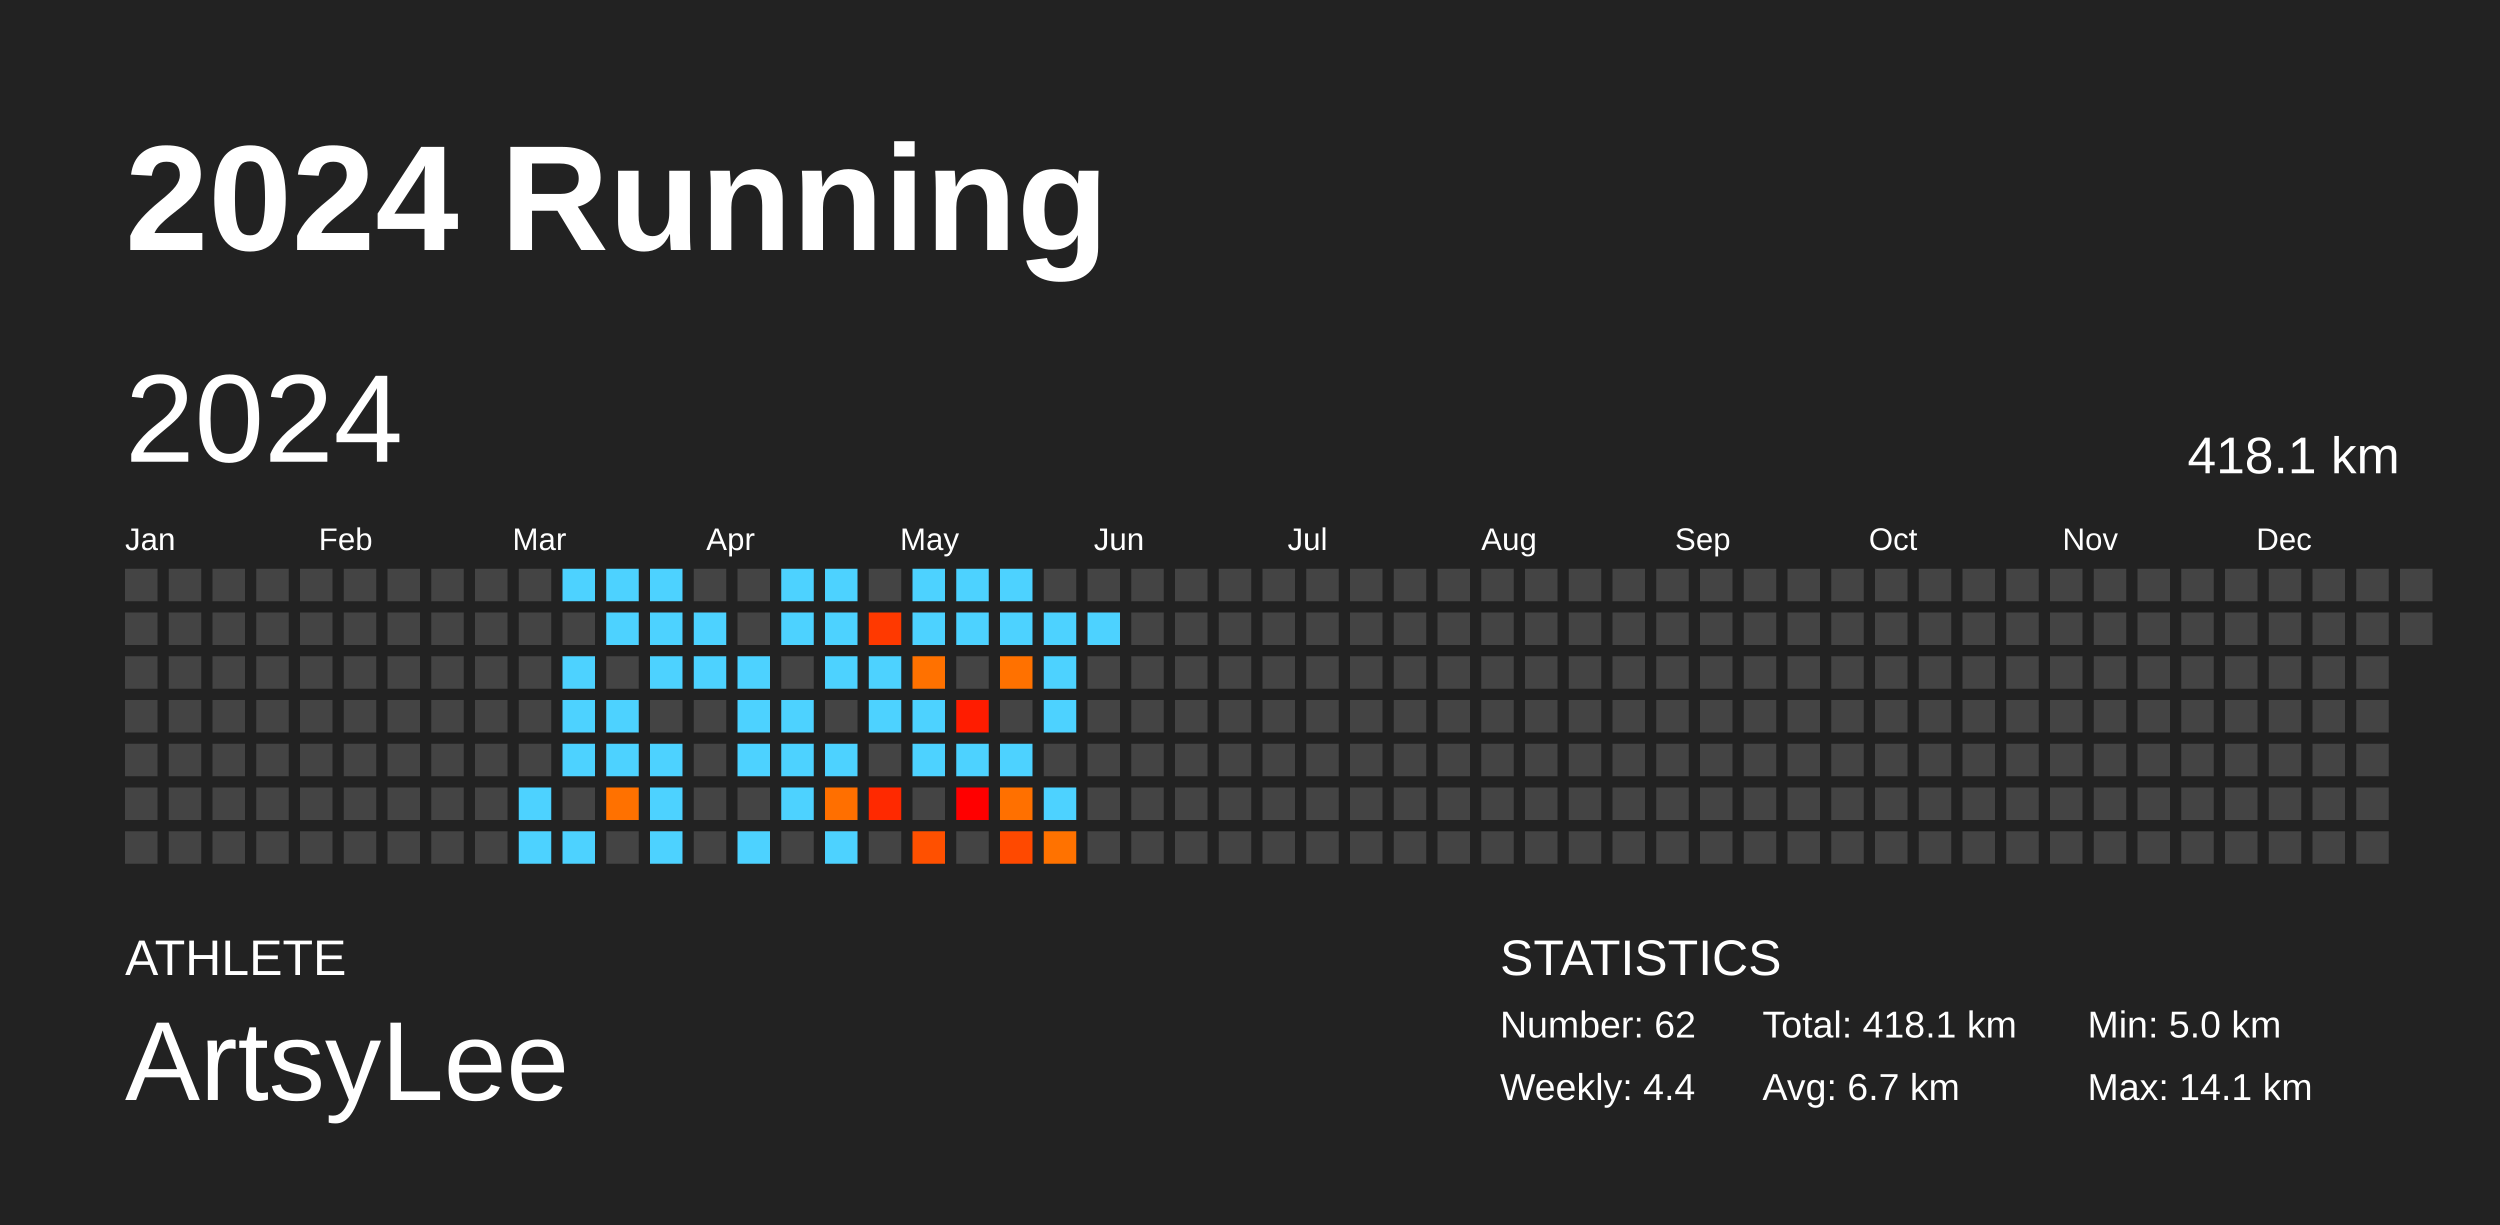
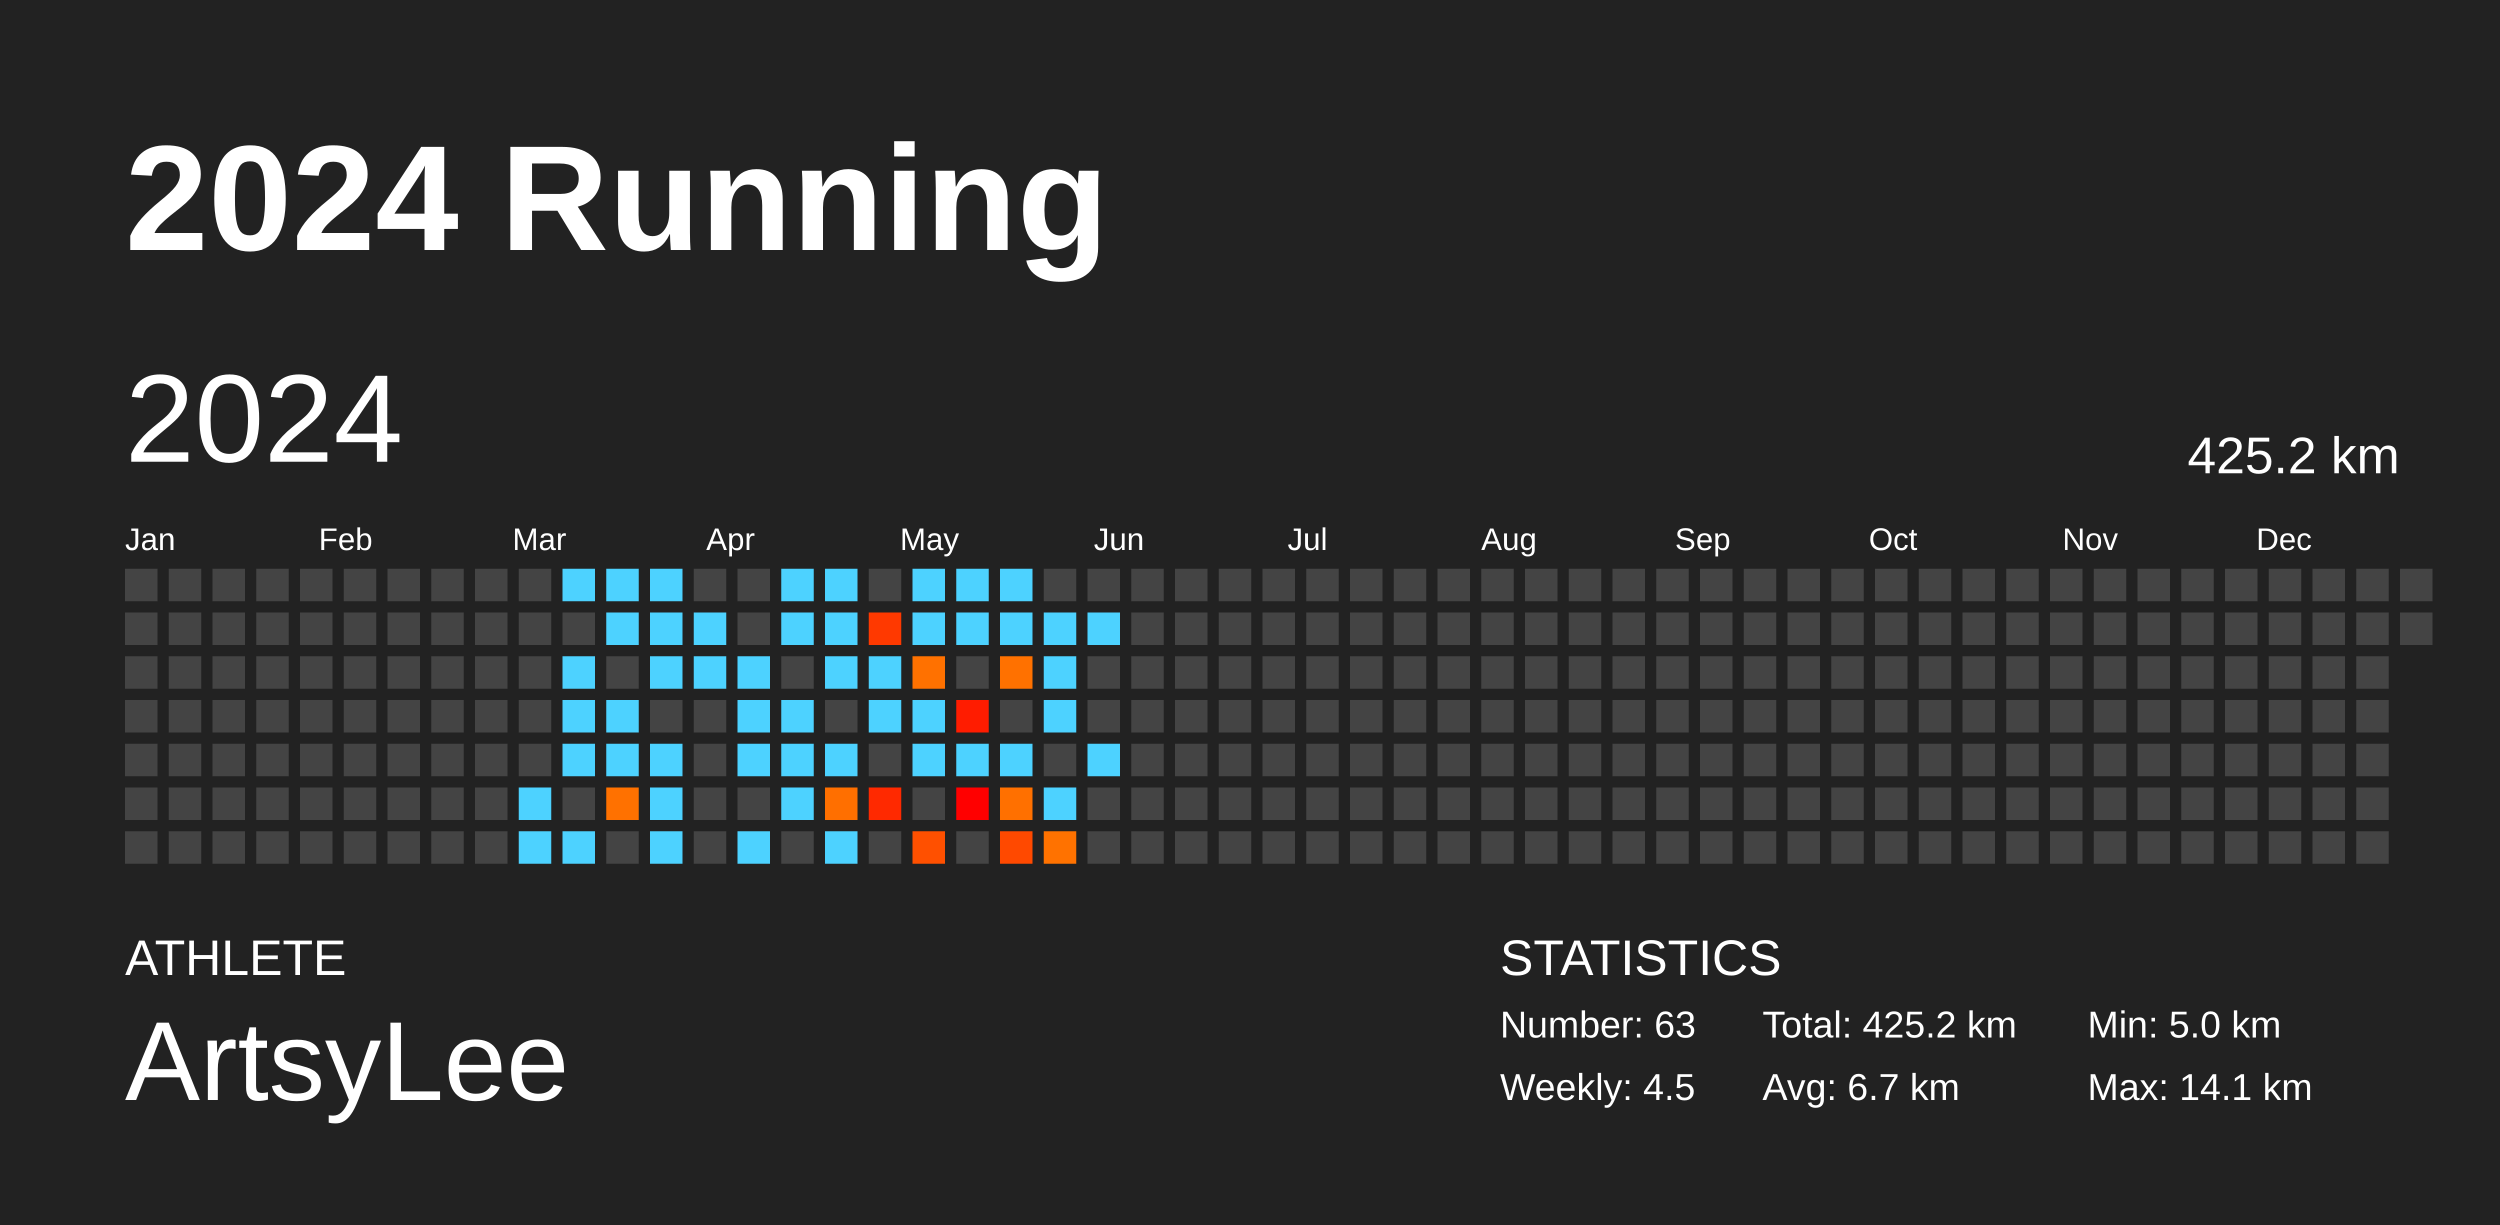
<svg xmlns="http://www.w3.org/2000/svg" baseProfile="full" height="98mm" version="1.1" viewBox="0,0,200,98" width="200mm">
  <defs />
  <rect fill="#222222" height="98" width="200" x="0" y="0" />
  <text fill="#FFFFFF" style="font-size:12px; font-family:Arial; font-weight:bold;" x="10" y="20">2024 Running</text>
  <text fill="#FFFFFF" style="font-size:4px; font-family:Arial" x="10" y="78">ATHLETE</text>
  <text fill="#FFFFFF" style="font-size:9px; font-family:Arial" x="10" y="88">ArtsyLee</text>
  <text fill="#FFFFFF" style="font-size:4px; font-family:Arial" x="120" y="78">STATISTICS</text>
-   <text fill="#FFFFFF" style="font-size:3px; font-family:Arial" x="120" y="83">Number: 62</text>
-   <text fill="#FFFFFF" style="font-size:3px; font-family:Arial" x="120" y="88">Weekly: 4.4</text>
-   <text fill="#FFFFFF" style="font-size:3px; font-family:Arial" x="141" y="83">Total: 418.1 km</text>
+   <text fill="#FFFFFF" style="font-size:3px; font-family:Arial" x="120" y="83">Number: 63</text>
+   <text fill="#FFFFFF" style="font-size:3px; font-family:Arial" x="120" y="88">Weekly: 4.5</text>
+   <text fill="#FFFFFF" style="font-size:3px; font-family:Arial" x="141" y="83">Total: 425.2 km</text>
  <text fill="#FFFFFF" style="font-size:3px; font-family:Arial" x="141" y="88">Avg: 6.7 km</text>
  <text fill="#FFFFFF" style="font-size:3px; font-family:Arial" x="167" y="83">Min: 5.0 km</text>
  <text fill="#FFFFFF" style="font-size:3px; font-family:Arial" x="167" y="88">Max: 14.1 km</text>
  <text dominant-baseline="hanging" fill="#FFFFFF" style="font-size:10.0px; font-family:Arial;" x="10" y="30">2024</text>
-   <text dominant-baseline="hanging" fill="#FFFFFF" style="font-size:4.125px; font-family:Arial;" x="175" y="35">418.1 km</text>
+   <text dominant-baseline="hanging" fill="#FFFFFF" style="font-size:4.125px; font-family:Arial;" x="175" y="35">425.2 km</text>
  <text fill="#FFFFFF" style="font-size:2.5px; font-family:Arial" x="10.0" y="44">Jan</text>
  <text fill="#FFFFFF" style="font-size:2.5px; font-family:Arial" x="25.5" y="44">Feb</text>
  <text fill="#FFFFFF" style="font-size:2.5px; font-family:Arial" x="41.0" y="44">Mar</text>
  <text fill="#FFFFFF" style="font-size:2.5px; font-family:Arial" x="56.5" y="44">Apr</text>
  <text fill="#FFFFFF" style="font-size:2.5px; font-family:Arial" x="72.0" y="44">May</text>
  <text fill="#FFFFFF" style="font-size:2.5px; font-family:Arial" x="87.5" y="44">Jun</text>
  <text fill="#FFFFFF" style="font-size:2.5px; font-family:Arial" x="103.0" y="44">Jul</text>
  <text fill="#FFFFFF" style="font-size:2.5px; font-family:Arial" x="118.5" y="44">Aug</text>
  <text fill="#FFFFFF" style="font-size:2.5px; font-family:Arial" x="134.0" y="44">Sep</text>
  <text fill="#FFFFFF" style="font-size:2.5px; font-family:Arial" x="149.5" y="44">Oct</text>
  <text fill="#FFFFFF" style="font-size:2.5px; font-family:Arial" x="165.0" y="44">Nov</text>
  <text fill="#FFFFFF" style="font-size:2.5px; font-family:Arial" x="180.5" y="44">Dec</text>
  <rect fill="#444444" height="2.6" width="2.6" x="10.0" y="45.5" />
  <rect fill="#444444" height="2.6" width="2.6" x="10.0" y="49.0" />
  <rect fill="#444444" height="2.6" width="2.6" x="10.0" y="52.5" />
  <rect fill="#444444" height="2.6" width="2.6" x="10.0" y="56.0" />
  <rect fill="#444444" height="2.6" width="2.6" x="10.0" y="59.5" />
  <rect fill="#444444" height="2.6" width="2.6" x="10.0" y="63.0" />
  <rect fill="#444444" height="2.6" width="2.6" x="10.0" y="66.5" />
  <rect fill="#444444" height="2.6" width="2.6" x="13.5" y="45.5" />
  <rect fill="#444444" height="2.6" width="2.6" x="13.5" y="49.0" />
  <rect fill="#444444" height="2.6" width="2.6" x="13.5" y="52.5" />
  <rect fill="#444444" height="2.6" width="2.6" x="13.5" y="56.0" />
  <rect fill="#444444" height="2.6" width="2.6" x="13.5" y="59.5" />
  <rect fill="#444444" height="2.6" width="2.6" x="13.5" y="63.0" />
  <rect fill="#444444" height="2.6" width="2.6" x="13.5" y="66.5" />
  <rect fill="#444444" height="2.6" width="2.6" x="17.0" y="45.5" />
  <rect fill="#444444" height="2.6" width="2.6" x="17.0" y="49.0" />
  <rect fill="#444444" height="2.6" width="2.6" x="17.0" y="52.5" />
  <rect fill="#444444" height="2.6" width="2.6" x="17.0" y="56.0" />
  <rect fill="#444444" height="2.6" width="2.6" x="17.0" y="59.5" />
  <rect fill="#444444" height="2.6" width="2.6" x="17.0" y="63.0" />
  <rect fill="#444444" height="2.6" width="2.6" x="17.0" y="66.5" />
  <rect fill="#444444" height="2.6" width="2.6" x="20.5" y="45.5" />
  <rect fill="#444444" height="2.6" width="2.6" x="20.5" y="49.0" />
  <rect fill="#444444" height="2.6" width="2.6" x="20.5" y="52.5" />
  <rect fill="#444444" height="2.6" width="2.6" x="20.5" y="56.0" />
  <rect fill="#444444" height="2.6" width="2.6" x="20.5" y="59.5" />
  <rect fill="#444444" height="2.6" width="2.6" x="20.5" y="63.0" />
  <rect fill="#444444" height="2.6" width="2.6" x="20.5" y="66.5" />
  <rect fill="#444444" height="2.6" width="2.6" x="24.0" y="45.5" />
  <rect fill="#444444" height="2.6" width="2.6" x="24.0" y="49.0" />
  <rect fill="#444444" height="2.6" width="2.6" x="24.0" y="52.5" />
  <rect fill="#444444" height="2.6" width="2.6" x="24.0" y="56.0" />
  <rect fill="#444444" height="2.6" width="2.6" x="24.0" y="59.5" />
  <rect fill="#444444" height="2.6" width="2.6" x="24.0" y="63.0" />
  <rect fill="#444444" height="2.6" width="2.6" x="24.0" y="66.5" />
  <rect fill="#444444" height="2.6" width="2.6" x="27.5" y="45.5" />
  <rect fill="#444444" height="2.6" width="2.6" x="27.5" y="49.0" />
  <rect fill="#444444" height="2.6" width="2.6" x="27.5" y="52.5" />
  <rect fill="#444444" height="2.6" width="2.6" x="27.5" y="56.0" />
  <rect fill="#444444" height="2.6" width="2.6" x="27.5" y="59.5" />
  <rect fill="#444444" height="2.6" width="2.6" x="27.5" y="63.0" />
  <rect fill="#444444" height="2.6" width="2.6" x="27.5" y="66.5" />
  <rect fill="#444444" height="2.6" width="2.6" x="31.0" y="45.5" />
  <rect fill="#444444" height="2.6" width="2.6" x="31.0" y="49.0" />
  <rect fill="#444444" height="2.6" width="2.6" x="31.0" y="52.5" />
  <rect fill="#444444" height="2.6" width="2.6" x="31.0" y="56.0" />
  <rect fill="#444444" height="2.6" width="2.6" x="31.0" y="59.5" />
  <rect fill="#444444" height="2.6" width="2.6" x="31.0" y="63.0" />
  <rect fill="#444444" height="2.6" width="2.6" x="31.0" y="66.5" />
  <rect fill="#444444" height="2.6" width="2.6" x="34.5" y="45.5" />
  <rect fill="#444444" height="2.6" width="2.6" x="34.5" y="49.0" />
  <rect fill="#444444" height="2.6" width="2.6" x="34.5" y="52.5" />
  <rect fill="#444444" height="2.6" width="2.6" x="34.5" y="56.0" />
  <rect fill="#444444" height="2.6" width="2.6" x="34.5" y="59.5" />
  <rect fill="#444444" height="2.6" width="2.6" x="34.5" y="63.0" />
  <rect fill="#444444" height="2.6" width="2.6" x="34.5" y="66.5" />
  <rect fill="#444444" height="2.6" width="2.6" x="38.0" y="45.5" />
  <rect fill="#444444" height="2.6" width="2.6" x="38.0" y="49.0" />
  <rect fill="#444444" height="2.6" width="2.6" x="38.0" y="52.5" />
  <rect fill="#444444" height="2.6" width="2.6" x="38.0" y="56.0" />
  <rect fill="#444444" height="2.6" width="2.6" x="38.0" y="59.5" />
  <rect fill="#444444" height="2.6" width="2.6" x="38.0" y="63.0" />
  <rect fill="#444444" height="2.6" width="2.6" x="38.0" y="66.5" />
  <rect fill="#444444" height="2.6" width="2.6" x="41.5" y="45.5" />
  <rect fill="#444444" height="2.6" width="2.6" x="41.5" y="49.0" />
  <rect fill="#444444" height="2.6" width="2.6" x="41.5" y="52.5" />
  <rect fill="#444444" height="2.6" width="2.6" x="41.5" y="56.0" />
  <rect fill="#444444" height="2.6" width="2.6" x="41.5" y="59.5" />
  <rect fill="#4dd2ff" height="2.6" width="2.6" x="41.5" y="63.0" />
  <rect fill="#4dd2ff" height="2.6" width="2.6" x="41.5" y="66.5" />
  <rect fill="#4dd2ff" height="2.6" width="2.6" x="45.0" y="45.5" />
  <rect fill="#444444" height="2.6" width="2.6" x="45.0" y="49.0" />
  <rect fill="#4dd2ff" height="2.6" width="2.6" x="45.0" y="52.5" />
  <rect fill="#4dd2ff" height="2.6" width="2.6" x="45.0" y="56.0" />
  <rect fill="#4dd2ff" height="2.6" width="2.6" x="45.0" y="59.5" />
  <rect fill="#444444" height="2.6" width="2.6" x="45.0" y="63.0" />
  <rect fill="#4dd2ff" height="2.6" width="2.6" x="45.0" y="66.5" />
  <rect fill="#4dd2ff" height="2.6" width="2.6" x="48.5" y="45.5" />
  <rect fill="#4dd2ff" height="2.6" width="2.6" x="48.5" y="49.0" />
  <rect fill="#444444" height="2.6" width="2.6" x="48.5" y="52.5" />
  <rect fill="#4dd2ff" height="2.6" width="2.6" x="48.5" y="56.0" />
  <rect fill="#4dd2ff" height="2.6" width="2.6" x="48.5" y="59.5" />
  <rect fill="#ff7100" height="2.6" width="2.6" x="48.5" y="63.0" />
  <rect fill="#444444" height="2.6" width="2.6" x="48.5" y="66.5" />
  <rect fill="#4dd2ff" height="2.6" width="2.6" x="52.0" y="45.5" />
  <rect fill="#4dd2ff" height="2.6" width="2.6" x="52.0" y="49.0" />
  <rect fill="#4dd2ff" height="2.6" width="2.6" x="52.0" y="52.5" />
  <rect fill="#444444" height="2.6" width="2.6" x="52.0" y="56.0" />
  <rect fill="#4dd2ff" height="2.6" width="2.6" x="52.0" y="59.5" />
  <rect fill="#4dd2ff" height="2.6" width="2.6" x="52.0" y="63.0" />
  <rect fill="#4dd2ff" height="2.6" width="2.6" x="52.0" y="66.5" />
  <rect fill="#444444" height="2.6" width="2.6" x="55.5" y="45.5" />
  <rect fill="#4dd2ff" height="2.6" width="2.6" x="55.5" y="49.0" />
  <rect fill="#4dd2ff" height="2.6" width="2.6" x="55.5" y="52.5" />
  <rect fill="#444444" height="2.6" width="2.6" x="55.5" y="56.0" />
  <rect fill="#444444" height="2.6" width="2.6" x="55.5" y="59.5" />
  <rect fill="#444444" height="2.6" width="2.6" x="55.5" y="63.0" />
  <rect fill="#444444" height="2.6" width="2.6" x="55.5" y="66.5" />
  <rect fill="#444444" height="2.6" width="2.6" x="59.0" y="45.5" />
  <rect fill="#444444" height="2.6" width="2.6" x="59.0" y="49.0" />
  <rect fill="#4dd2ff" height="2.6" width="2.6" x="59.0" y="52.5" />
  <rect fill="#4dd2ff" height="2.6" width="2.6" x="59.0" y="56.0" />
  <rect fill="#4dd2ff" height="2.6" width="2.6" x="59.0" y="59.5" />
  <rect fill="#444444" height="2.6" width="2.6" x="59.0" y="63.0" />
  <rect fill="#4dd2ff" height="2.6" width="2.6" x="59.0" y="66.5" />
  <rect fill="#4dd2ff" height="2.6" width="2.6" x="62.5" y="45.5" />
  <rect fill="#4dd2ff" height="2.6" width="2.6" x="62.5" y="49.0" />
  <rect fill="#444444" height="2.6" width="2.6" x="62.5" y="52.5" />
  <rect fill="#4dd2ff" height="2.6" width="2.6" x="62.5" y="56.0" />
  <rect fill="#4dd2ff" height="2.6" width="2.6" x="62.5" y="59.5" />
  <rect fill="#4dd2ff" height="2.6" width="2.6" x="62.5" y="63.0" />
  <rect fill="#444444" height="2.6" width="2.6" x="62.5" y="66.5" />
  <rect fill="#4dd2ff" height="2.6" width="2.6" x="66.0" y="45.5" />
  <rect fill="#4dd2ff" height="2.6" width="2.6" x="66.0" y="49.0" />
  <rect fill="#4dd2ff" height="2.6" width="2.6" x="66.0" y="52.5" />
  <rect fill="#444444" height="2.6" width="2.6" x="66.0" y="56.0" />
  <rect fill="#4dd2ff" height="2.6" width="2.6" x="66.0" y="59.5" />
  <rect fill="#ff6f00" height="2.6" width="2.6" x="66.0" y="63.0" />
  <rect fill="#4dd2ff" height="2.6" width="2.6" x="66.0" y="66.5" />
  <rect fill="#444444" height="2.6" width="2.6" x="69.5" y="45.5" />
  <rect fill="#ff3900" height="2.6" width="2.6" x="69.5" y="49.0" />
  <rect fill="#4dd2ff" height="2.6" width="2.6" x="69.5" y="52.5" />
  <rect fill="#4dd2ff" height="2.6" width="2.6" x="69.5" y="56.0" />
  <rect fill="#444444" height="2.6" width="2.6" x="69.5" y="59.5" />
  <rect fill="#ff2900" height="2.6" width="2.6" x="69.5" y="63.0" />
  <rect fill="#444444" height="2.6" width="2.6" x="69.5" y="66.5" />
  <rect fill="#4dd2ff" height="2.6" width="2.6" x="73.0" y="45.5" />
  <rect fill="#4dd2ff" height="2.6" width="2.6" x="73.0" y="49.0" />
  <rect fill="#ff7100" height="2.6" width="2.6" x="73.0" y="52.5" />
  <rect fill="#4dd2ff" height="2.6" width="2.6" x="73.0" y="56.0" />
  <rect fill="#4dd2ff" height="2.6" width="2.6" x="73.0" y="59.5" />
  <rect fill="#444444" height="2.6" width="2.6" x="73.0" y="63.0" />
  <rect fill="#ff5000" height="2.6" width="2.6" x="73.0" y="66.5" />
  <rect fill="#4dd2ff" height="2.6" width="2.6" x="76.5" y="45.5" />
  <rect fill="#4dd2ff" height="2.6" width="2.6" x="76.5" y="49.0" />
  <rect fill="#444444" height="2.6" width="2.6" x="76.5" y="52.5" />
  <rect fill="#ff1c00" height="2.6" width="2.6" x="76.5" y="56.0" />
  <rect fill="#4dd2ff" height="2.6" width="2.6" x="76.5" y="59.5" />
  <rect fill="#ff0000" height="2.6" width="2.6" x="76.5" y="63.0" />
  <rect fill="#444444" height="2.6" width="2.6" x="76.5" y="66.5" />
  <rect fill="#4dd2ff" height="2.6" width="2.6" x="80.0" y="45.5" />
  <rect fill="#4dd2ff" height="2.6" width="2.6" x="80.0" y="49.0" />
  <rect fill="#ff7100" height="2.6" width="2.6" x="80.0" y="52.5" />
  <rect fill="#444444" height="2.6" width="2.6" x="80.0" y="56.0" />
  <rect fill="#4dd2ff" height="2.6" width="2.6" x="80.0" y="59.5" />
  <rect fill="#ff7000" height="2.6" width="2.6" x="80.0" y="63.0" />
  <rect fill="#ff4900" height="2.6" width="2.6" x="80.0" y="66.5" />
  <rect fill="#444444" height="2.6" width="2.6" x="83.5" y="45.5" />
  <rect fill="#4dd2ff" height="2.6" width="2.6" x="83.5" y="49.0" />
  <rect fill="#4dd2ff" height="2.6" width="2.6" x="83.5" y="52.5" />
  <rect fill="#4dd2ff" height="2.6" width="2.6" x="83.5" y="56.0" />
  <rect fill="#444444" height="2.6" width="2.6" x="83.5" y="59.5" />
  <rect fill="#4dd2ff" height="2.6" width="2.6" x="83.5" y="63.0" />
  <rect fill="#ff7200" height="2.6" width="2.6" x="83.5" y="66.5" />
  <rect fill="#444444" height="2.6" width="2.6" x="87.0" y="45.5" />
  <rect fill="#4dd2ff" height="2.6" width="2.6" x="87.0" y="49.0" />
  <rect fill="#444444" height="2.6" width="2.6" x="87.0" y="52.5" />
  <rect fill="#444444" height="2.6" width="2.6" x="87.0" y="56.0" />
-   <rect fill="#444444" height="2.6" width="2.6" x="87.0" y="59.5" />
+   <rect fill="#4dd2ff" height="2.6" width="2.6" x="87.0" y="59.5" />
  <rect fill="#444444" height="2.6" width="2.6" x="87.0" y="63.0" />
  <rect fill="#444444" height="2.6" width="2.6" x="87.0" y="66.5" />
  <rect fill="#444444" height="2.6" width="2.6" x="90.5" y="45.5" />
  <rect fill="#444444" height="2.6" width="2.6" x="90.5" y="49.0" />
  <rect fill="#444444" height="2.6" width="2.6" x="90.5" y="52.5" />
  <rect fill="#444444" height="2.6" width="2.6" x="90.5" y="56.0" />
  <rect fill="#444444" height="2.6" width="2.6" x="90.5" y="59.5" />
  <rect fill="#444444" height="2.6" width="2.6" x="90.5" y="63.0" />
  <rect fill="#444444" height="2.6" width="2.6" x="90.5" y="66.5" />
  <rect fill="#444444" height="2.6" width="2.6" x="94.0" y="45.5" />
  <rect fill="#444444" height="2.6" width="2.6" x="94.0" y="49.0" />
  <rect fill="#444444" height="2.6" width="2.6" x="94.0" y="52.5" />
  <rect fill="#444444" height="2.6" width="2.6" x="94.0" y="56.0" />
  <rect fill="#444444" height="2.6" width="2.6" x="94.0" y="59.5" />
  <rect fill="#444444" height="2.6" width="2.6" x="94.0" y="63.0" />
  <rect fill="#444444" height="2.6" width="2.6" x="94.0" y="66.5" />
  <rect fill="#444444" height="2.6" width="2.6" x="97.5" y="45.5" />
  <rect fill="#444444" height="2.6" width="2.6" x="97.5" y="49.0" />
  <rect fill="#444444" height="2.6" width="2.6" x="97.5" y="52.5" />
  <rect fill="#444444" height="2.6" width="2.6" x="97.5" y="56.0" />
  <rect fill="#444444" height="2.6" width="2.6" x="97.5" y="59.5" />
  <rect fill="#444444" height="2.6" width="2.6" x="97.5" y="63.0" />
  <rect fill="#444444" height="2.6" width="2.6" x="97.5" y="66.5" />
  <rect fill="#444444" height="2.6" width="2.6" x="101.0" y="45.5" />
  <rect fill="#444444" height="2.6" width="2.6" x="101.0" y="49.0" />
  <rect fill="#444444" height="2.6" width="2.6" x="101.0" y="52.5" />
  <rect fill="#444444" height="2.6" width="2.6" x="101.0" y="56.0" />
  <rect fill="#444444" height="2.6" width="2.6" x="101.0" y="59.5" />
  <rect fill="#444444" height="2.6" width="2.6" x="101.0" y="63.0" />
  <rect fill="#444444" height="2.6" width="2.6" x="101.0" y="66.5" />
  <rect fill="#444444" height="2.6" width="2.6" x="104.5" y="45.5" />
  <rect fill="#444444" height="2.6" width="2.6" x="104.5" y="49.0" />
  <rect fill="#444444" height="2.6" width="2.6" x="104.5" y="52.5" />
  <rect fill="#444444" height="2.6" width="2.6" x="104.5" y="56.0" />
  <rect fill="#444444" height="2.6" width="2.6" x="104.5" y="59.5" />
  <rect fill="#444444" height="2.6" width="2.6" x="104.5" y="63.0" />
  <rect fill="#444444" height="2.6" width="2.6" x="104.5" y="66.5" />
  <rect fill="#444444" height="2.6" width="2.6" x="108.0" y="45.5" />
  <rect fill="#444444" height="2.6" width="2.6" x="108.0" y="49.0" />
  <rect fill="#444444" height="2.6" width="2.6" x="108.0" y="52.5" />
  <rect fill="#444444" height="2.6" width="2.6" x="108.0" y="56.0" />
  <rect fill="#444444" height="2.6" width="2.6" x="108.0" y="59.5" />
  <rect fill="#444444" height="2.6" width="2.6" x="108.0" y="63.0" />
  <rect fill="#444444" height="2.6" width="2.6" x="108.0" y="66.5" />
  <rect fill="#444444" height="2.6" width="2.6" x="111.5" y="45.5" />
  <rect fill="#444444" height="2.6" width="2.6" x="111.5" y="49.0" />
  <rect fill="#444444" height="2.6" width="2.6" x="111.5" y="52.5" />
  <rect fill="#444444" height="2.6" width="2.6" x="111.5" y="56.0" />
  <rect fill="#444444" height="2.6" width="2.6" x="111.5" y="59.5" />
  <rect fill="#444444" height="2.6" width="2.6" x="111.5" y="63.0" />
  <rect fill="#444444" height="2.6" width="2.6" x="111.5" y="66.5" />
  <rect fill="#444444" height="2.6" width="2.6" x="115.0" y="45.5" />
  <rect fill="#444444" height="2.6" width="2.6" x="115.0" y="49.0" />
  <rect fill="#444444" height="2.6" width="2.6" x="115.0" y="52.5" />
  <rect fill="#444444" height="2.6" width="2.6" x="115.0" y="56.0" />
  <rect fill="#444444" height="2.6" width="2.6" x="115.0" y="59.5" />
  <rect fill="#444444" height="2.6" width="2.6" x="115.0" y="63.0" />
  <rect fill="#444444" height="2.6" width="2.6" x="115.0" y="66.5" />
  <rect fill="#444444" height="2.6" width="2.6" x="118.5" y="45.5" />
  <rect fill="#444444" height="2.6" width="2.6" x="118.5" y="49.0" />
  <rect fill="#444444" height="2.6" width="2.6" x="118.5" y="52.5" />
  <rect fill="#444444" height="2.6" width="2.6" x="118.5" y="56.0" />
  <rect fill="#444444" height="2.6" width="2.6" x="118.5" y="59.5" />
  <rect fill="#444444" height="2.6" width="2.6" x="118.5" y="63.0" />
  <rect fill="#444444" height="2.6" width="2.6" x="118.5" y="66.5" />
  <rect fill="#444444" height="2.6" width="2.6" x="122.0" y="45.5" />
  <rect fill="#444444" height="2.6" width="2.6" x="122.0" y="49.0" />
  <rect fill="#444444" height="2.6" width="2.6" x="122.0" y="52.5" />
  <rect fill="#444444" height="2.6" width="2.6" x="122.0" y="56.0" />
  <rect fill="#444444" height="2.6" width="2.6" x="122.0" y="59.5" />
  <rect fill="#444444" height="2.6" width="2.6" x="122.0" y="63.0" />
  <rect fill="#444444" height="2.6" width="2.6" x="122.0" y="66.5" />
  <rect fill="#444444" height="2.6" width="2.6" x="125.5" y="45.5" />
  <rect fill="#444444" height="2.6" width="2.6" x="125.5" y="49.0" />
  <rect fill="#444444" height="2.6" width="2.6" x="125.5" y="52.5" />
  <rect fill="#444444" height="2.6" width="2.6" x="125.5" y="56.0" />
  <rect fill="#444444" height="2.6" width="2.6" x="125.5" y="59.5" />
  <rect fill="#444444" height="2.6" width="2.6" x="125.5" y="63.0" />
  <rect fill="#444444" height="2.6" width="2.6" x="125.5" y="66.5" />
  <rect fill="#444444" height="2.6" width="2.6" x="129.0" y="45.5" />
  <rect fill="#444444" height="2.6" width="2.6" x="129.0" y="49.0" />
  <rect fill="#444444" height="2.6" width="2.6" x="129.0" y="52.5" />
  <rect fill="#444444" height="2.6" width="2.6" x="129.0" y="56.0" />
  <rect fill="#444444" height="2.6" width="2.6" x="129.0" y="59.5" />
  <rect fill="#444444" height="2.6" width="2.6" x="129.0" y="63.0" />
  <rect fill="#444444" height="2.6" width="2.6" x="129.0" y="66.5" />
  <rect fill="#444444" height="2.6" width="2.6" x="132.5" y="45.5" />
  <rect fill="#444444" height="2.6" width="2.6" x="132.5" y="49.0" />
  <rect fill="#444444" height="2.6" width="2.6" x="132.5" y="52.5" />
  <rect fill="#444444" height="2.6" width="2.6" x="132.5" y="56.0" />
  <rect fill="#444444" height="2.6" width="2.6" x="132.5" y="59.5" />
  <rect fill="#444444" height="2.6" width="2.6" x="132.5" y="63.0" />
  <rect fill="#444444" height="2.6" width="2.6" x="132.5" y="66.5" />
  <rect fill="#444444" height="2.6" width="2.6" x="136.0" y="45.5" />
  <rect fill="#444444" height="2.6" width="2.6" x="136.0" y="49.0" />
  <rect fill="#444444" height="2.6" width="2.6" x="136.0" y="52.5" />
  <rect fill="#444444" height="2.6" width="2.6" x="136.0" y="56.0" />
  <rect fill="#444444" height="2.6" width="2.6" x="136.0" y="59.5" />
  <rect fill="#444444" height="2.6" width="2.6" x="136.0" y="63.0" />
  <rect fill="#444444" height="2.6" width="2.6" x="136.0" y="66.5" />
  <rect fill="#444444" height="2.6" width="2.6" x="139.5" y="45.5" />
  <rect fill="#444444" height="2.6" width="2.6" x="139.5" y="49.0" />
  <rect fill="#444444" height="2.6" width="2.6" x="139.5" y="52.5" />
  <rect fill="#444444" height="2.6" width="2.6" x="139.5" y="56.0" />
  <rect fill="#444444" height="2.6" width="2.6" x="139.5" y="59.5" />
  <rect fill="#444444" height="2.6" width="2.6" x="139.5" y="63.0" />
  <rect fill="#444444" height="2.6" width="2.6" x="139.5" y="66.5" />
  <rect fill="#444444" height="2.6" width="2.6" x="143.0" y="45.5" />
  <rect fill="#444444" height="2.6" width="2.6" x="143.0" y="49.0" />
  <rect fill="#444444" height="2.6" width="2.6" x="143.0" y="52.5" />
  <rect fill="#444444" height="2.6" width="2.6" x="143.0" y="56.0" />
  <rect fill="#444444" height="2.6" width="2.6" x="143.0" y="59.5" />
  <rect fill="#444444" height="2.6" width="2.6" x="143.0" y="63.0" />
  <rect fill="#444444" height="2.6" width="2.6" x="143.0" y="66.5" />
  <rect fill="#444444" height="2.6" width="2.6" x="146.5" y="45.5" />
  <rect fill="#444444" height="2.6" width="2.6" x="146.5" y="49.0" />
  <rect fill="#444444" height="2.6" width="2.6" x="146.5" y="52.5" />
  <rect fill="#444444" height="2.6" width="2.6" x="146.5" y="56.0" />
  <rect fill="#444444" height="2.6" width="2.6" x="146.5" y="59.5" />
  <rect fill="#444444" height="2.6" width="2.6" x="146.5" y="63.0" />
  <rect fill="#444444" height="2.6" width="2.6" x="146.5" y="66.5" />
  <rect fill="#444444" height="2.6" width="2.6" x="150.0" y="45.5" />
  <rect fill="#444444" height="2.6" width="2.6" x="150.0" y="49.0" />
  <rect fill="#444444" height="2.6" width="2.6" x="150.0" y="52.5" />
  <rect fill="#444444" height="2.6" width="2.6" x="150.0" y="56.0" />
  <rect fill="#444444" height="2.6" width="2.6" x="150.0" y="59.5" />
  <rect fill="#444444" height="2.6" width="2.6" x="150.0" y="63.0" />
  <rect fill="#444444" height="2.6" width="2.6" x="150.0" y="66.5" />
  <rect fill="#444444" height="2.6" width="2.6" x="153.5" y="45.5" />
  <rect fill="#444444" height="2.6" width="2.6" x="153.5" y="49.0" />
  <rect fill="#444444" height="2.6" width="2.6" x="153.5" y="52.5" />
  <rect fill="#444444" height="2.6" width="2.6" x="153.5" y="56.0" />
  <rect fill="#444444" height="2.6" width="2.6" x="153.5" y="59.5" />
  <rect fill="#444444" height="2.6" width="2.6" x="153.5" y="63.0" />
  <rect fill="#444444" height="2.6" width="2.6" x="153.5" y="66.5" />
  <rect fill="#444444" height="2.6" width="2.6" x="157.0" y="45.5" />
  <rect fill="#444444" height="2.6" width="2.6" x="157.0" y="49.0" />
  <rect fill="#444444" height="2.6" width="2.6" x="157.0" y="52.5" />
  <rect fill="#444444" height="2.6" width="2.6" x="157.0" y="56.0" />
  <rect fill="#444444" height="2.6" width="2.6" x="157.0" y="59.5" />
  <rect fill="#444444" height="2.6" width="2.6" x="157.0" y="63.0" />
  <rect fill="#444444" height="2.6" width="2.6" x="157.0" y="66.5" />
  <rect fill="#444444" height="2.6" width="2.6" x="160.5" y="45.5" />
  <rect fill="#444444" height="2.6" width="2.6" x="160.5" y="49.0" />
  <rect fill="#444444" height="2.6" width="2.6" x="160.5" y="52.5" />
  <rect fill="#444444" height="2.6" width="2.6" x="160.5" y="56.0" />
  <rect fill="#444444" height="2.6" width="2.6" x="160.5" y="59.5" />
  <rect fill="#444444" height="2.6" width="2.6" x="160.5" y="63.0" />
  <rect fill="#444444" height="2.6" width="2.6" x="160.5" y="66.5" />
  <rect fill="#444444" height="2.6" width="2.6" x="164.0" y="45.5" />
  <rect fill="#444444" height="2.6" width="2.6" x="164.0" y="49.0" />
  <rect fill="#444444" height="2.6" width="2.6" x="164.0" y="52.5" />
  <rect fill="#444444" height="2.6" width="2.6" x="164.0" y="56.0" />
  <rect fill="#444444" height="2.6" width="2.6" x="164.0" y="59.5" />
  <rect fill="#444444" height="2.6" width="2.6" x="164.0" y="63.0" />
  <rect fill="#444444" height="2.6" width="2.6" x="164.0" y="66.5" />
  <rect fill="#444444" height="2.6" width="2.6" x="167.5" y="45.5" />
  <rect fill="#444444" height="2.6" width="2.6" x="167.5" y="49.0" />
  <rect fill="#444444" height="2.6" width="2.6" x="167.5" y="52.5" />
  <rect fill="#444444" height="2.6" width="2.6" x="167.5" y="56.0" />
  <rect fill="#444444" height="2.6" width="2.6" x="167.5" y="59.5" />
  <rect fill="#444444" height="2.6" width="2.6" x="167.5" y="63.0" />
  <rect fill="#444444" height="2.6" width="2.6" x="167.5" y="66.5" />
  <rect fill="#444444" height="2.6" width="2.6" x="171.0" y="45.5" />
  <rect fill="#444444" height="2.6" width="2.6" x="171.0" y="49.0" />
  <rect fill="#444444" height="2.6" width="2.6" x="171.0" y="52.5" />
  <rect fill="#444444" height="2.6" width="2.6" x="171.0" y="56.0" />
  <rect fill="#444444" height="2.6" width="2.6" x="171.0" y="59.5" />
  <rect fill="#444444" height="2.6" width="2.6" x="171.0" y="63.0" />
  <rect fill="#444444" height="2.6" width="2.6" x="171.0" y="66.5" />
  <rect fill="#444444" height="2.6" width="2.6" x="174.5" y="45.5" />
  <rect fill="#444444" height="2.6" width="2.6" x="174.5" y="49.0" />
  <rect fill="#444444" height="2.6" width="2.6" x="174.5" y="52.5" />
  <rect fill="#444444" height="2.6" width="2.6" x="174.5" y="56.0" />
  <rect fill="#444444" height="2.6" width="2.6" x="174.5" y="59.5" />
  <rect fill="#444444" height="2.6" width="2.6" x="174.5" y="63.0" />
  <rect fill="#444444" height="2.6" width="2.6" x="174.5" y="66.5" />
  <rect fill="#444444" height="2.6" width="2.6" x="178.0" y="45.5" />
  <rect fill="#444444" height="2.6" width="2.6" x="178.0" y="49.0" />
  <rect fill="#444444" height="2.6" width="2.6" x="178.0" y="52.5" />
  <rect fill="#444444" height="2.6" width="2.6" x="178.0" y="56.0" />
  <rect fill="#444444" height="2.6" width="2.6" x="178.0" y="59.5" />
  <rect fill="#444444" height="2.6" width="2.6" x="178.0" y="63.0" />
  <rect fill="#444444" height="2.6" width="2.6" x="178.0" y="66.5" />
  <rect fill="#444444" height="2.6" width="2.6" x="181.5" y="45.5" />
  <rect fill="#444444" height="2.6" width="2.6" x="181.5" y="49.0" />
  <rect fill="#444444" height="2.6" width="2.6" x="181.5" y="52.5" />
  <rect fill="#444444" height="2.6" width="2.6" x="181.5" y="56.0" />
  <rect fill="#444444" height="2.6" width="2.6" x="181.5" y="59.5" />
  <rect fill="#444444" height="2.6" width="2.6" x="181.5" y="63.0" />
  <rect fill="#444444" height="2.6" width="2.6" x="181.5" y="66.5" />
  <rect fill="#444444" height="2.6" width="2.6" x="185.0" y="45.5" />
  <rect fill="#444444" height="2.6" width="2.6" x="185.0" y="49.0" />
  <rect fill="#444444" height="2.6" width="2.6" x="185.0" y="52.5" />
  <rect fill="#444444" height="2.6" width="2.6" x="185.0" y="56.0" />
  <rect fill="#444444" height="2.6" width="2.6" x="185.0" y="59.5" />
  <rect fill="#444444" height="2.6" width="2.6" x="185.0" y="63.0" />
  <rect fill="#444444" height="2.6" width="2.6" x="185.0" y="66.5" />
  <rect fill="#444444" height="2.6" width="2.6" x="188.5" y="45.5" />
  <rect fill="#444444" height="2.6" width="2.6" x="188.5" y="49.0" />
  <rect fill="#444444" height="2.6" width="2.6" x="188.5" y="52.5" />
  <rect fill="#444444" height="2.6" width="2.6" x="188.5" y="56.0" />
  <rect fill="#444444" height="2.6" width="2.6" x="188.5" y="59.5" />
  <rect fill="#444444" height="2.6" width="2.6" x="188.5" y="63.0" />
  <rect fill="#444444" height="2.6" width="2.6" x="188.5" y="66.5" />
  <rect fill="#444444" height="2.6" width="2.6" x="192.0" y="45.5" />
  <rect fill="#444444" height="2.6" width="2.6" x="192.0" y="49.0" />
</svg>
